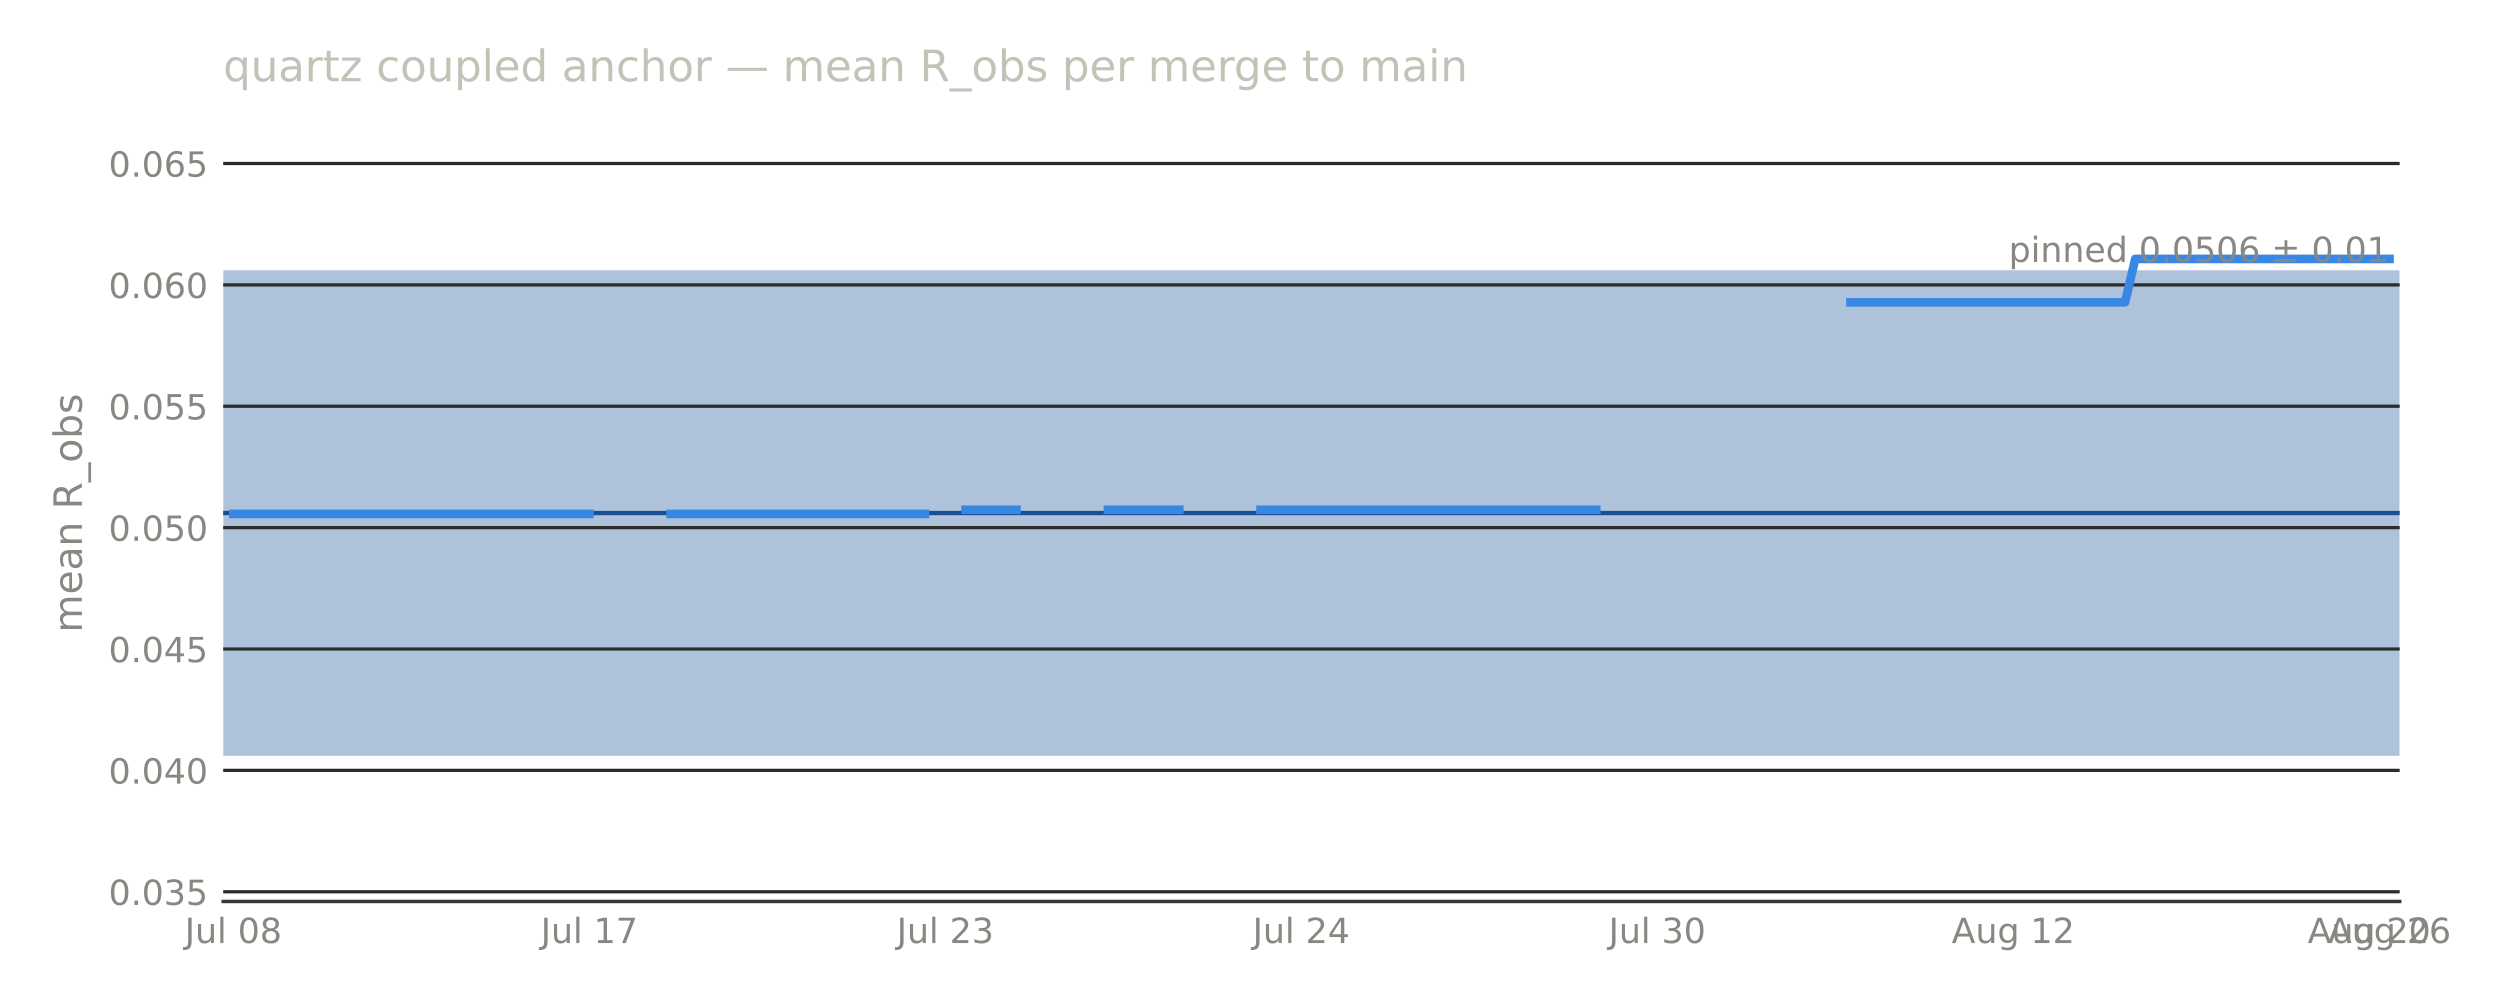
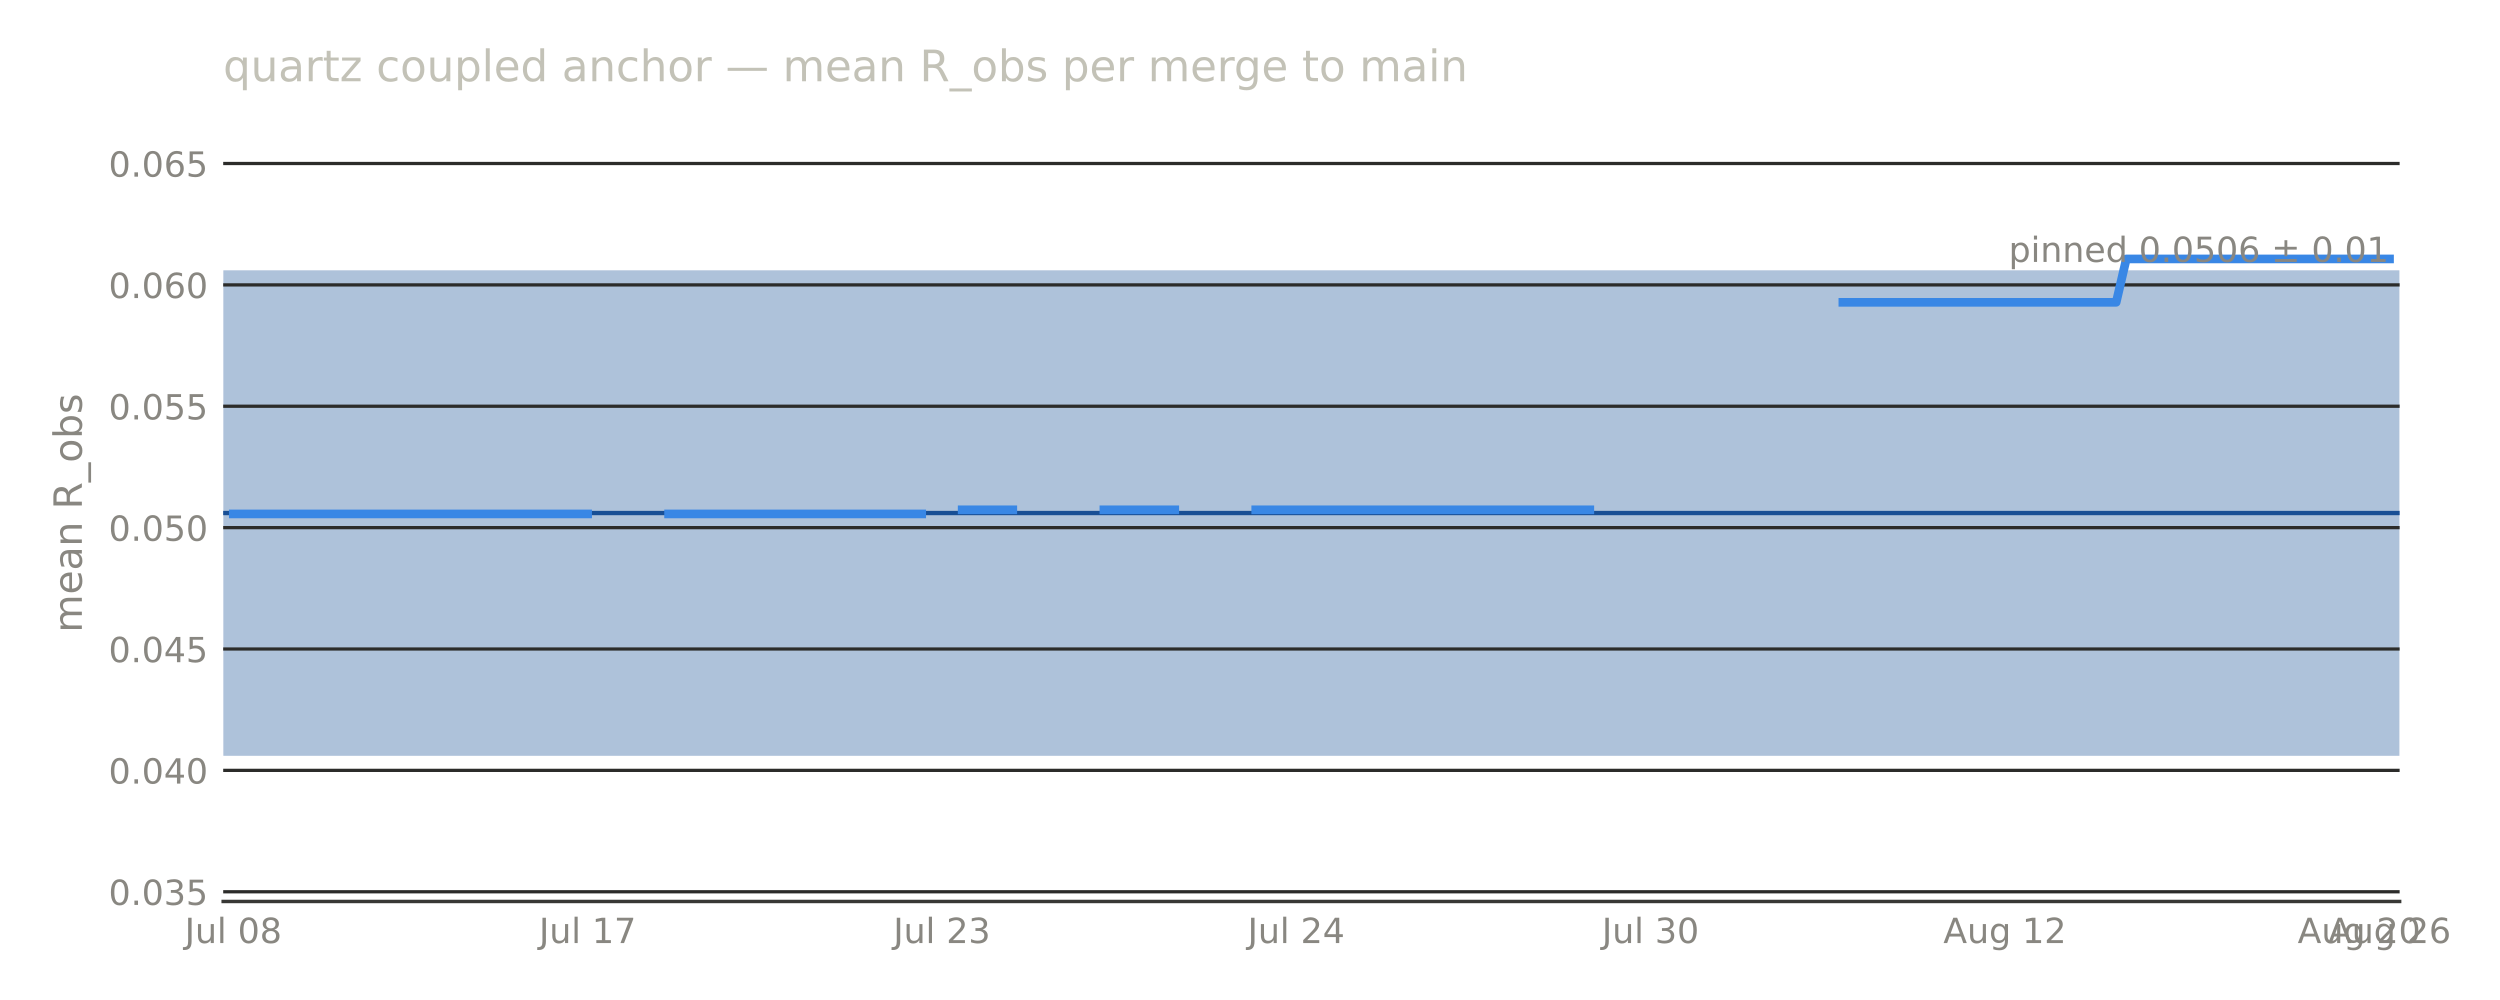
<svg xmlns="http://www.w3.org/2000/svg" width="576pt" height="230.4pt" viewBox="0 0 576 230.4" version="1.1">
  <defs>
    <style type="text/css">*{stroke-linejoin: round; stroke-linecap: butt}</style>
  </defs>
  <g id="figure_1">
    <g id="patch_1">
      <path d="M 0 230.4  L 576 230.4  L 576 0  L 0 0  L 0 230.4  z " style="fill: none; opacity: 0" />
    </g>
    <g id="axes_1">
      <g id="patch_2">
-         <path d="M 51.422 207.698  L 552.886 207.698  L 552.886 28.72  L 51.422 28.72  L 51.422 207.698  z " style="fill: none" />
+         <path d="M 51.422 207.698  L 552.876 207.698  L 552.876 28.72  L 51.422 28.72  L 51.422 207.698  z " style="fill: none" />
      </g>
      <g id="patch_3">
-         <path d="M 51.422 174.14  L 552.886 174.14  L 552.886 62.278  L 51.422 62.278  z " clip-path="url(#pa49d6cbf70)" style="fill: #184f95; opacity: 0.35" />
+         <path d="M 51.422 174.14  L 552.876 174.14  L 552.876 62.278  L 51.422 62.278  z " clip-path="url(#pded2ed422a)" style="fill: #184f95; opacity: 0.35" />
      </g>
      <g id="matplotlib.axis_1">
        <g id="xtick_1">
          <g id="line2d_1" />
          <g id="text_1">
-             <text style="font-size: 8px; font-family: 'DejaVu Sans', 'Bitstream Vera Sans', 'Computer Modern Sans Serif', 'Lucida Grande', 'Verdana', 'Geneva', 'Lucid', 'Arial', 'Helvetica', 'Avant Garde', sans-serif; text-anchor: middle; fill: #898781" x="53.765" y="217.277" transform="rotate(-0 53.7654 217.2769)">Jul 08</text>
+             <text style="font-size: 8px; font-family: 'DejaVu Sans', 'Bitstream Vera Sans', 'Computer Modern Sans Serif', 'Lucida Grande', 'Verdana', 'Geneva', 'Lucid', 'Arial', 'Helvetica', 'Avant Garde', sans-serif; text-anchor: middle; fill: #898781" x="53.754" y="217.277" transform="rotate(-0 53.75445 217.2769)">Jul 08</text>
          </g>
        </g>
        <g id="xtick_2">
          <g id="line2d_2" />
          <g id="text_2">
-             <text style="font-size: 8px; font-family: 'DejaVu Sans', 'Bitstream Vera Sans', 'Computer Modern Sans Serif', 'Lucida Grande', 'Verdana', 'Geneva', 'Lucid', 'Arial', 'Helvetica', 'Avant Garde', sans-serif; text-anchor: middle; fill: #898781" x="135.781" y="217.277" transform="rotate(-0 135.7805 217.2769)">Jul 17</text>
+             <text style="font-size: 8px; font-family: 'DejaVu Sans', 'Bitstream Vera Sans', 'Computer Modern Sans Serif', 'Lucida Grande', 'Verdana', 'Geneva', 'Lucid', 'Arial', 'Helvetica', 'Avant Garde', sans-serif; text-anchor: middle; fill: #898781" x="135.387" y="217.277" transform="rotate(-0 135.3865 217.2769)">Jul 17</text>
          </g>
        </g>
        <g id="xtick_3">
          <g id="line2d_3" />
          <g id="text_3">
-             <text style="font-size: 8px; font-family: 'DejaVu Sans', 'Bitstream Vera Sans', 'Computer Modern Sans Serif', 'Lucida Grande', 'Verdana', 'Geneva', 'Lucid', 'Arial', 'Helvetica', 'Avant Garde', sans-serif; text-anchor: middle; fill: #898781" x="217.796" y="217.277" transform="rotate(-0 217.7956 217.2769)">Jul 23</text>
+             <text style="font-size: 8px; font-family: 'DejaVu Sans', 'Bitstream Vera Sans', 'Computer Modern Sans Serif', 'Lucida Grande', 'Verdana', 'Geneva', 'Lucid', 'Arial', 'Helvetica', 'Avant Garde', sans-serif; text-anchor: middle; fill: #898781" x="217.019" y="217.277" transform="rotate(-0 217.0186 217.2769)">Jul 23</text>
          </g>
        </g>
        <g id="xtick_4">
          <g id="line2d_4" />
          <g id="text_4">
-             <text style="font-size: 8px; font-family: 'DejaVu Sans', 'Bitstream Vera Sans', 'Computer Modern Sans Serif', 'Lucida Grande', 'Verdana', 'Geneva', 'Lucid', 'Arial', 'Helvetica', 'Avant Garde', sans-serif; text-anchor: middle; fill: #898781" x="299.811" y="217.277" transform="rotate(-0 299.8108 217.2769)">Jul 24</text>
+             <text style="font-size: 8px; font-family: 'DejaVu Sans', 'Bitstream Vera Sans', 'Computer Modern Sans Serif', 'Lucida Grande', 'Verdana', 'Geneva', 'Lucid', 'Arial', 'Helvetica', 'Avant Garde', sans-serif; text-anchor: middle; fill: #898781" x="298.651" y="217.277" transform="rotate(-0 298.6507 217.2769)">Jul 24</text>
          </g>
        </g>
        <g id="xtick_5">
          <g id="line2d_5" />
          <g id="text_5">
-             <text style="font-size: 8px; font-family: 'DejaVu Sans', 'Bitstream Vera Sans', 'Computer Modern Sans Serif', 'Lucida Grande', 'Verdana', 'Geneva', 'Lucid', 'Arial', 'Helvetica', 'Avant Garde', sans-serif; text-anchor: middle; fill: #898781" x="381.826" y="217.277" transform="rotate(-0 381.8259 217.2769)">Jul 30</text>
+             <text style="font-size: 8px; font-family: 'DejaVu Sans', 'Bitstream Vera Sans', 'Computer Modern Sans Serif', 'Lucida Grande', 'Verdana', 'Geneva', 'Lucid', 'Arial', 'Helvetica', 'Avant Garde', sans-serif; text-anchor: middle; fill: #898781" x="380.283" y="217.277" transform="rotate(-0 380.2828 217.2769)">Jul 30</text>
          </g>
        </g>
        <g id="xtick_6">
          <g id="line2d_6" />
          <g id="text_6">
-             <text style="font-size: 8px; font-family: 'DejaVu Sans', 'Bitstream Vera Sans', 'Computer Modern Sans Serif', 'Lucida Grande', 'Verdana', 'Geneva', 'Lucid', 'Arial', 'Helvetica', 'Avant Garde', sans-serif; text-anchor: middle; fill: #898781" x="463.841" y="217.276" transform="rotate(-0 463.841 217.2763)">Aug 12</text>
+             <text style="font-size: 8px; font-family: 'DejaVu Sans', 'Bitstream Vera Sans', 'Computer Modern Sans Serif', 'Lucida Grande', 'Verdana', 'Geneva', 'Lucid', 'Arial', 'Helvetica', 'Avant Garde', sans-serif; text-anchor: middle; fill: #898781" x="461.915" y="217.276" transform="rotate(-0 461.9148 217.2763)">Aug 12</text>
          </g>
        </g>
        <g id="xtick_7">
          <g id="line2d_7" />
          <g id="text_7">
-             <text style="font-size: 8px; font-family: 'DejaVu Sans', 'Bitstream Vera Sans', 'Computer Modern Sans Serif', 'Lucida Grande', 'Verdana', 'Geneva', 'Lucid', 'Arial', 'Helvetica', 'Avant Garde', sans-serif; text-anchor: middle; fill: #898781" x="545.856" y="217.276" transform="rotate(-0 545.8561 217.2763)">Aug 20</text>
+             <text style="font-size: 8px; font-family: 'DejaVu Sans', 'Bitstream Vera Sans', 'Computer Modern Sans Serif', 'Lucida Grande', 'Verdana', 'Geneva', 'Lucid', 'Arial', 'Helvetica', 'Avant Garde', sans-serif; text-anchor: middle; fill: #898781" x="543.547" y="217.276" transform="rotate(-0 543.5469 217.2763)">Aug 20</text>
          </g>
        </g>
        <g id="xtick_8">
          <g id="line2d_8" />
          <g id="text_8">
-             <text style="font-size: 8px; font-family: 'DejaVu Sans', 'Bitstream Vera Sans', 'Computer Modern Sans Serif', 'Lucida Grande', 'Verdana', 'Geneva', 'Lucid', 'Arial', 'Helvetica', 'Avant Garde', sans-serif; text-anchor: middle; fill: #898781" x="550.543" y="217.276" transform="rotate(-0 550.5427 217.2763)">Aug 26</text>
+             <text style="font-size: 8px; font-family: 'DejaVu Sans', 'Bitstream Vera Sans', 'Computer Modern Sans Serif', 'Lucida Grande', 'Verdana', 'Geneva', 'Lucid', 'Arial', 'Helvetica', 'Avant Garde', sans-serif; text-anchor: middle; fill: #898781" x="550.544" y="217.276" transform="rotate(-0 550.5439 217.2763)">Aug 26</text>
          </g>
        </g>
      </g>
      <g id="matplotlib.axis_2">
        <g id="ytick_1">
          <g id="line2d_9">
-             <path d="M 51.422 205.461  L 552.886 205.461  " clip-path="url(#pa49d6cbf70)" style="fill: none; stroke: #2c2c2a; stroke-width: 0.75; stroke-linecap: square" />
+             <path d="M 51.422 205.461  L 552.876 205.461  " clip-path="url(#pded2ed422a)" style="fill: none; stroke: #2c2c2a; stroke-width: 0.75; stroke-linecap: square" />
          </g>
          <g id="line2d_10" />
          <g id="text_9">
            <text style="font-size: 8px; font-family: 'DejaVu Sans', 'Bitstream Vera Sans', 'Computer Modern Sans Serif', 'Lucida Grande', 'Verdana', 'Geneva', 'Lucid', 'Arial', 'Helvetica', 'Avant Garde', sans-serif; text-anchor: end; fill: #898781" x="47.922" y="208.5" transform="rotate(-0 47.92211 208.5)">0.035</text>
          </g>
        </g>
        <g id="ytick_2">
          <g id="line2d_11">
-             <path d="M 51.422 177.496  L 552.886 177.496  " clip-path="url(#pa49d6cbf70)" style="fill: none; stroke: #2c2c2a; stroke-width: 0.75; stroke-linecap: square" />
+             <path d="M 51.422 177.496  L 552.876 177.496  " clip-path="url(#pded2ed422a)" style="fill: none; stroke: #2c2c2a; stroke-width: 0.75; stroke-linecap: square" />
          </g>
          <g id="line2d_12" />
          <g id="text_10">
            <text style="font-size: 8px; font-family: 'DejaVu Sans', 'Bitstream Vera Sans', 'Computer Modern Sans Serif', 'Lucida Grande', 'Verdana', 'Geneva', 'Lucid', 'Arial', 'Helvetica', 'Avant Garde', sans-serif; text-anchor: end; fill: #898781" x="47.922" y="180.535" transform="rotate(-0 47.92211 180.5346)">0.040</text>
          </g>
        </g>
        <g id="ytick_3">
          <g id="line2d_13">
-             <path d="M 51.422 149.53  L 552.886 149.53  " clip-path="url(#pa49d6cbf70)" style="fill: none; stroke: #2c2c2a; stroke-width: 0.75; stroke-linecap: square" />
+             <path d="M 51.422 149.53  L 552.876 149.53  " clip-path="url(#pded2ed422a)" style="fill: none; stroke: #2c2c2a; stroke-width: 0.75; stroke-linecap: square" />
          </g>
          <g id="line2d_14" />
          <g id="text_11">
            <text style="font-size: 8px; font-family: 'DejaVu Sans', 'Bitstream Vera Sans', 'Computer Modern Sans Serif', 'Lucida Grande', 'Verdana', 'Geneva', 'Lucid', 'Arial', 'Helvetica', 'Avant Garde', sans-serif; text-anchor: end; fill: #898781" x="47.922" y="152.569" transform="rotate(-0 47.92211 152.5693)">0.045</text>
          </g>
        </g>
        <g id="ytick_4">
          <g id="line2d_15">
-             <path d="M 51.422 121.565  L 552.886 121.565  " clip-path="url(#pa49d6cbf70)" style="fill: none; stroke: #2c2c2a; stroke-width: 0.75; stroke-linecap: square" />
+             <path d="M 51.422 121.565  L 552.876 121.565  " clip-path="url(#pded2ed422a)" style="fill: none; stroke: #2c2c2a; stroke-width: 0.75; stroke-linecap: square" />
          </g>
          <g id="line2d_16" />
          <g id="text_12">
            <text style="font-size: 8px; font-family: 'DejaVu Sans', 'Bitstream Vera Sans', 'Computer Modern Sans Serif', 'Lucida Grande', 'Verdana', 'Geneva', 'Lucid', 'Arial', 'Helvetica', 'Avant Garde', sans-serif; text-anchor: end; fill: #898781" x="47.922" y="124.604" transform="rotate(-0 47.92211 124.604)">0.050</text>
          </g>
        </g>
        <g id="ytick_5">
          <g id="line2d_17">
-             <path d="M 51.422 93.6  L 552.886 93.6  " clip-path="url(#pa49d6cbf70)" style="fill: none; stroke: #2c2c2a; stroke-width: 0.75; stroke-linecap: square" />
+             <path d="M 51.422 93.6  L 552.876 93.6  " clip-path="url(#pded2ed422a)" style="fill: none; stroke: #2c2c2a; stroke-width: 0.75; stroke-linecap: square" />
          </g>
          <g id="line2d_18" />
          <g id="text_13">
            <text style="font-size: 8px; font-family: 'DejaVu Sans', 'Bitstream Vera Sans', 'Computer Modern Sans Serif', 'Lucida Grande', 'Verdana', 'Geneva', 'Lucid', 'Arial', 'Helvetica', 'Avant Garde', sans-serif; text-anchor: end; fill: #898781" x="47.922" y="96.639" transform="rotate(-0 47.92211 96.63863)">0.055</text>
          </g>
        </g>
        <g id="ytick_6">
          <g id="line2d_19">
-             <path d="M 51.422 65.634  L 552.886 65.634  " clip-path="url(#pa49d6cbf70)" style="fill: none; stroke: #2c2c2a; stroke-width: 0.75; stroke-linecap: square" />
+             <path d="M 51.422 65.634  L 552.876 65.634  " clip-path="url(#pded2ed422a)" style="fill: none; stroke: #2c2c2a; stroke-width: 0.75; stroke-linecap: square" />
          </g>
          <g id="line2d_20" />
          <g id="text_14">
            <text style="font-size: 8px; font-family: 'DejaVu Sans', 'Bitstream Vera Sans', 'Computer Modern Sans Serif', 'Lucida Grande', 'Verdana', 'Geneva', 'Lucid', 'Arial', 'Helvetica', 'Avant Garde', sans-serif; text-anchor: end; fill: #898781" x="47.922" y="68.673" transform="rotate(-0 47.92211 68.6733)">0.060</text>
          </g>
        </g>
        <g id="ytick_7">
          <g id="line2d_21">
-             <path d="M 51.422 37.669  L 552.886 37.669  " clip-path="url(#pa49d6cbf70)" style="fill: none; stroke: #2c2c2a; stroke-width: 0.75; stroke-linecap: square" />
+             <path d="M 51.422 37.669  L 552.876 37.669  " clip-path="url(#pded2ed422a)" style="fill: none; stroke: #2c2c2a; stroke-width: 0.75; stroke-linecap: square" />
          </g>
          <g id="line2d_22" />
          <g id="text_15">
            <text style="font-size: 8px; font-family: 'DejaVu Sans', 'Bitstream Vera Sans', 'Computer Modern Sans Serif', 'Lucida Grande', 'Verdana', 'Geneva', 'Lucid', 'Arial', 'Helvetica', 'Avant Garde', sans-serif; text-anchor: end; fill: #898781" x="47.922" y="40.708" transform="rotate(-0 47.92211 40.70797)">0.065</text>
          </g>
        </g>
        <g id="text_16">
          <text style="font-size: 9px; font-family: 'DejaVu Sans', 'Bitstream Vera Sans', 'Computer Modern Sans Serif', 'Lucida Grande', 'Verdana', 'Geneva', 'Lucid', 'Arial', 'Helvetica', 'Avant Garde', sans-serif; text-anchor: middle; fill: #898781" x="18.858" y="118.209" transform="rotate(-90 18.8575 118.2091)">mean R_obs</text>
        </g>
      </g>
      <g id="line2d_23">
-         <path d="M 51.422 118.209  L 552.886 118.209  " clip-path="url(#pa49d6cbf70)" style="fill: none; stroke: #184f95; stroke-linecap: square" />
+         <path d="M 51.422 118.209  L 552.876 118.209  " clip-path="url(#pded2ed422a)" style="fill: none; stroke: #184f95; stroke-linecap: square" />
      </g>
      <g id="patch_4">
-         <path d="M 51.422 207.698  L 552.886 207.698  " style="fill: none; stroke: #383835; stroke-width: 0.8; stroke-linejoin: miter; stroke-linecap: square" />
+         <path d="M 51.422 207.698  L 552.876 207.698  " style="fill: none; stroke: #383835; stroke-width: 0.8; stroke-linejoin: miter; stroke-linecap: square" />
      </g>
      <g id="line2d_24">
-         <path d="M 53.765 118.409  L 135.781 118.409  M 154.527 118.409  L 213.109 118.409  M 222.482 117.455  L 234.199 117.455  M 255.288 117.455  L 271.691 117.455  M 290.438 117.455  L 367.766 117.455  M 426.348 69.652  L 489.617 69.652  L 491.96 59.661  L 550.543 59.66  L 550.543 59.66  " clip-path="url(#pa49d6cbf70)" style="fill: none; stroke: #3987e5; stroke-width: 2; stroke-linecap: square" />
+         <path d="M 53.754 118.409  L 135.387 118.409  M 154.045 118.409  L 212.354 118.409  M 221.683 117.455  L 233.345 117.455  M 254.336 117.455  L 270.663 117.455  M 289.321 117.455  L 366.289 117.455  M 424.597 69.652  L 487.571 69.652  L 489.903 59.661  L 550.544 59.661  L 550.544 59.661  " clip-path="url(#pded2ed422a)" style="fill: none; stroke: #3987e5; stroke-width: 2; stroke-linecap: square" />
      </g>
      <g id="text_17">
-         <text style="font-size: 8px; font-family: 'DejaVu Sans', 'Bitstream Vera Sans', 'Computer Modern Sans Serif', 'Lucida Grande', 'Verdana', 'Geneva', 'Lucid', 'Arial', 'Helvetica', 'Avant Garde', sans-serif; text-anchor: end; fill: #898781" x="550.379" y="60.357" transform="rotate(-0 550.3787 60.35652)">pinned 0.0506 ± 0.01</text>
+         <text style="font-size: 8px; font-family: 'DejaVu Sans', 'Bitstream Vera Sans', 'Computer Modern Sans Serif', 'Lucida Grande', 'Verdana', 'Geneva', 'Lucid', 'Arial', 'Helvetica', 'Avant Garde', sans-serif; text-anchor: end; fill: #898781" x="550.369" y="60.357" transform="rotate(-0 550.369 60.35652)">pinned 0.0506 ± 0.01</text>
      </g>
      <g id="text_18">
        <text style="font-size: 10px; font-family: 'DejaVu Sans', 'Bitstream Vera Sans', 'Computer Modern Sans Serif', 'Lucida Grande', 'Verdana', 'Geneva', 'Lucid', 'Arial', 'Helvetica', 'Avant Garde', sans-serif; text-anchor: start; fill: #c3c2b7" x="51.422" y="18.72" transform="rotate(-0 51.42211 18.72)">quartz coupled anchor — mean R_obs per merge to main</text>
      </g>
    </g>
  </g>
  <defs>
-     <clipPath id="pa49d6cbf70">
-       <rect x="51.422" y="28.72" width="501.464" height="178.978" />
+     <clipPath id="pded2ed422a">
+       <rect x="51.422" y="28.72" width="501.454" height="178.978" />
    </clipPath>
  </defs>
</svg>
